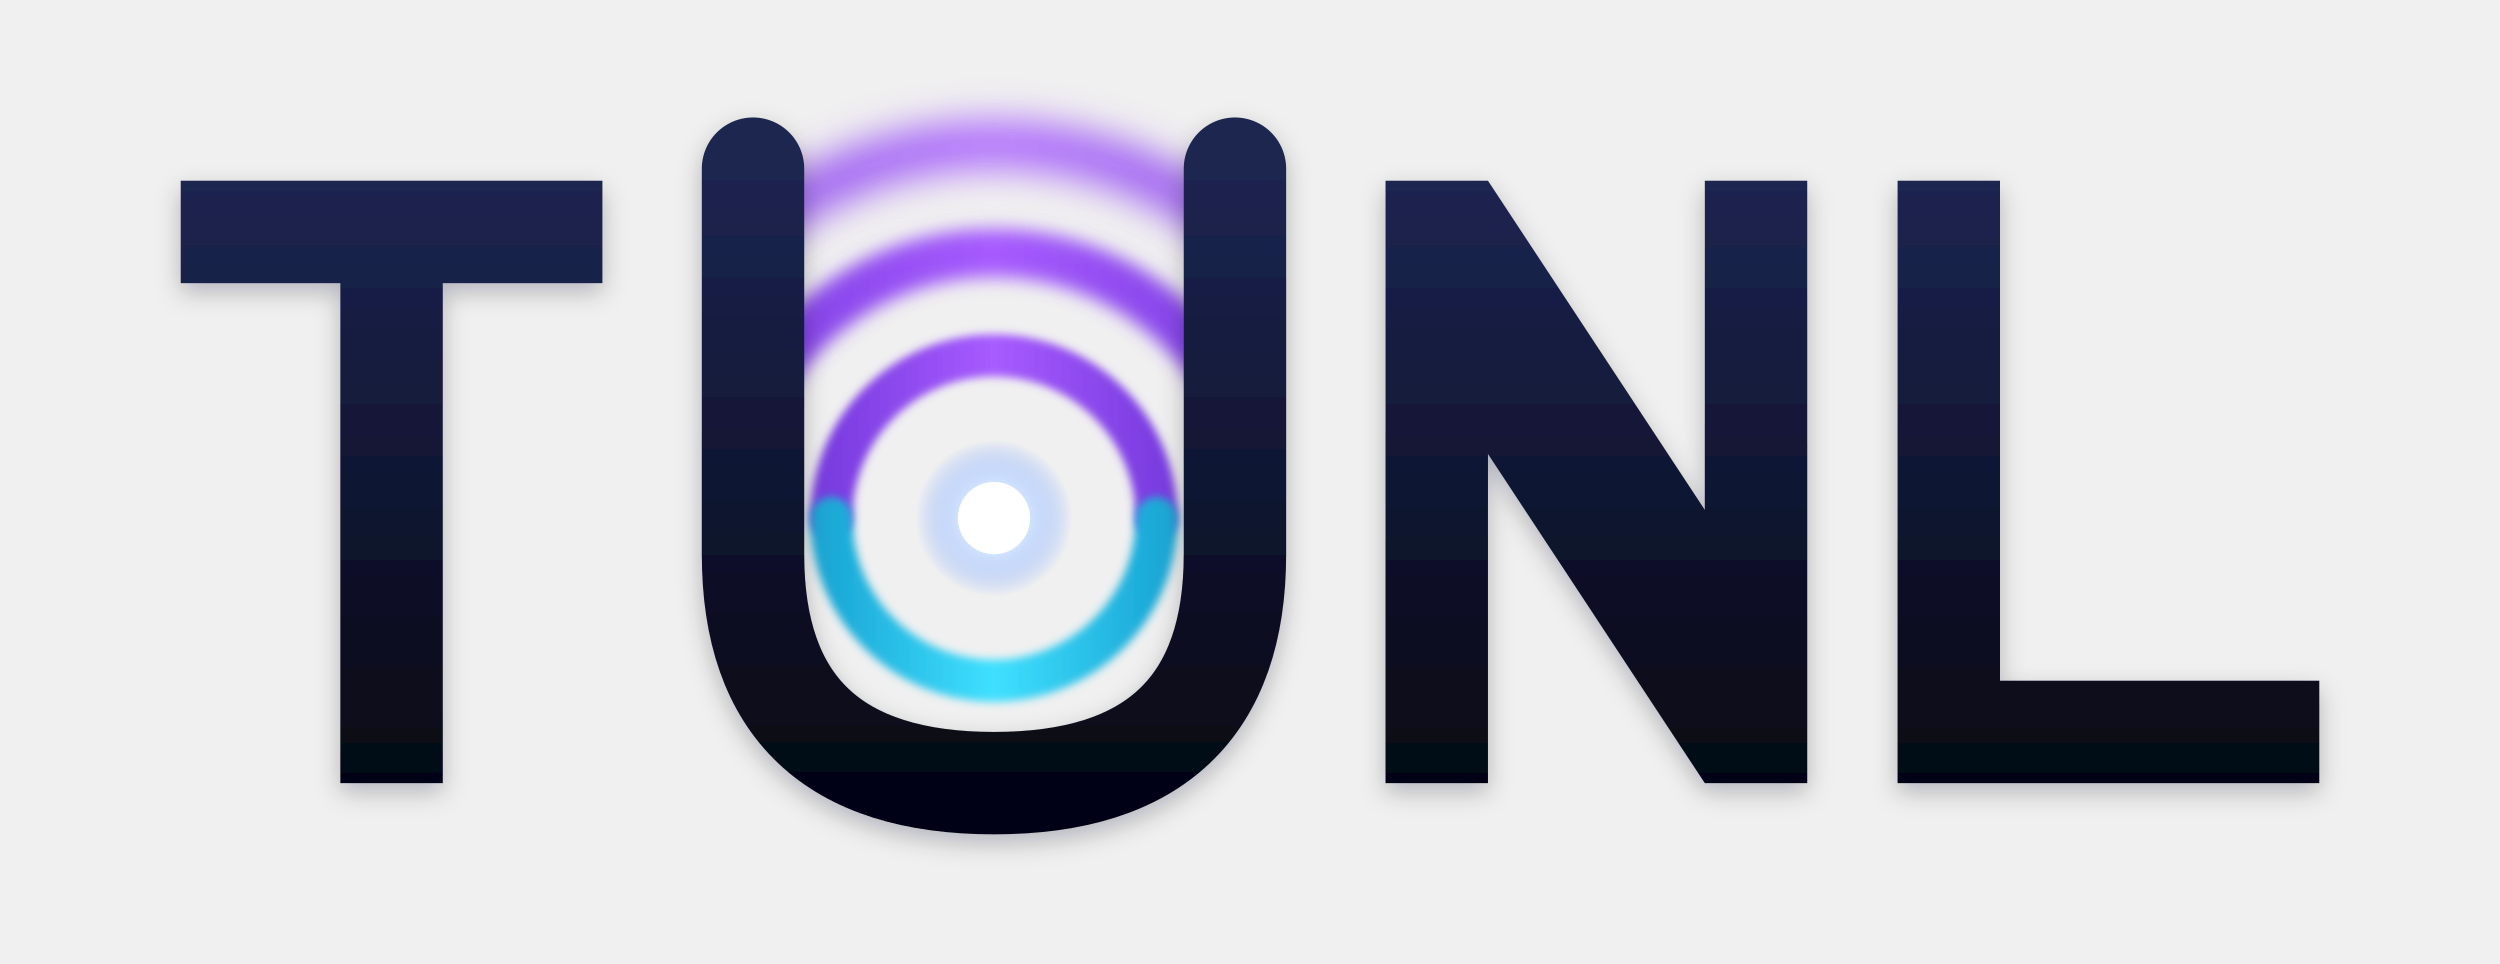
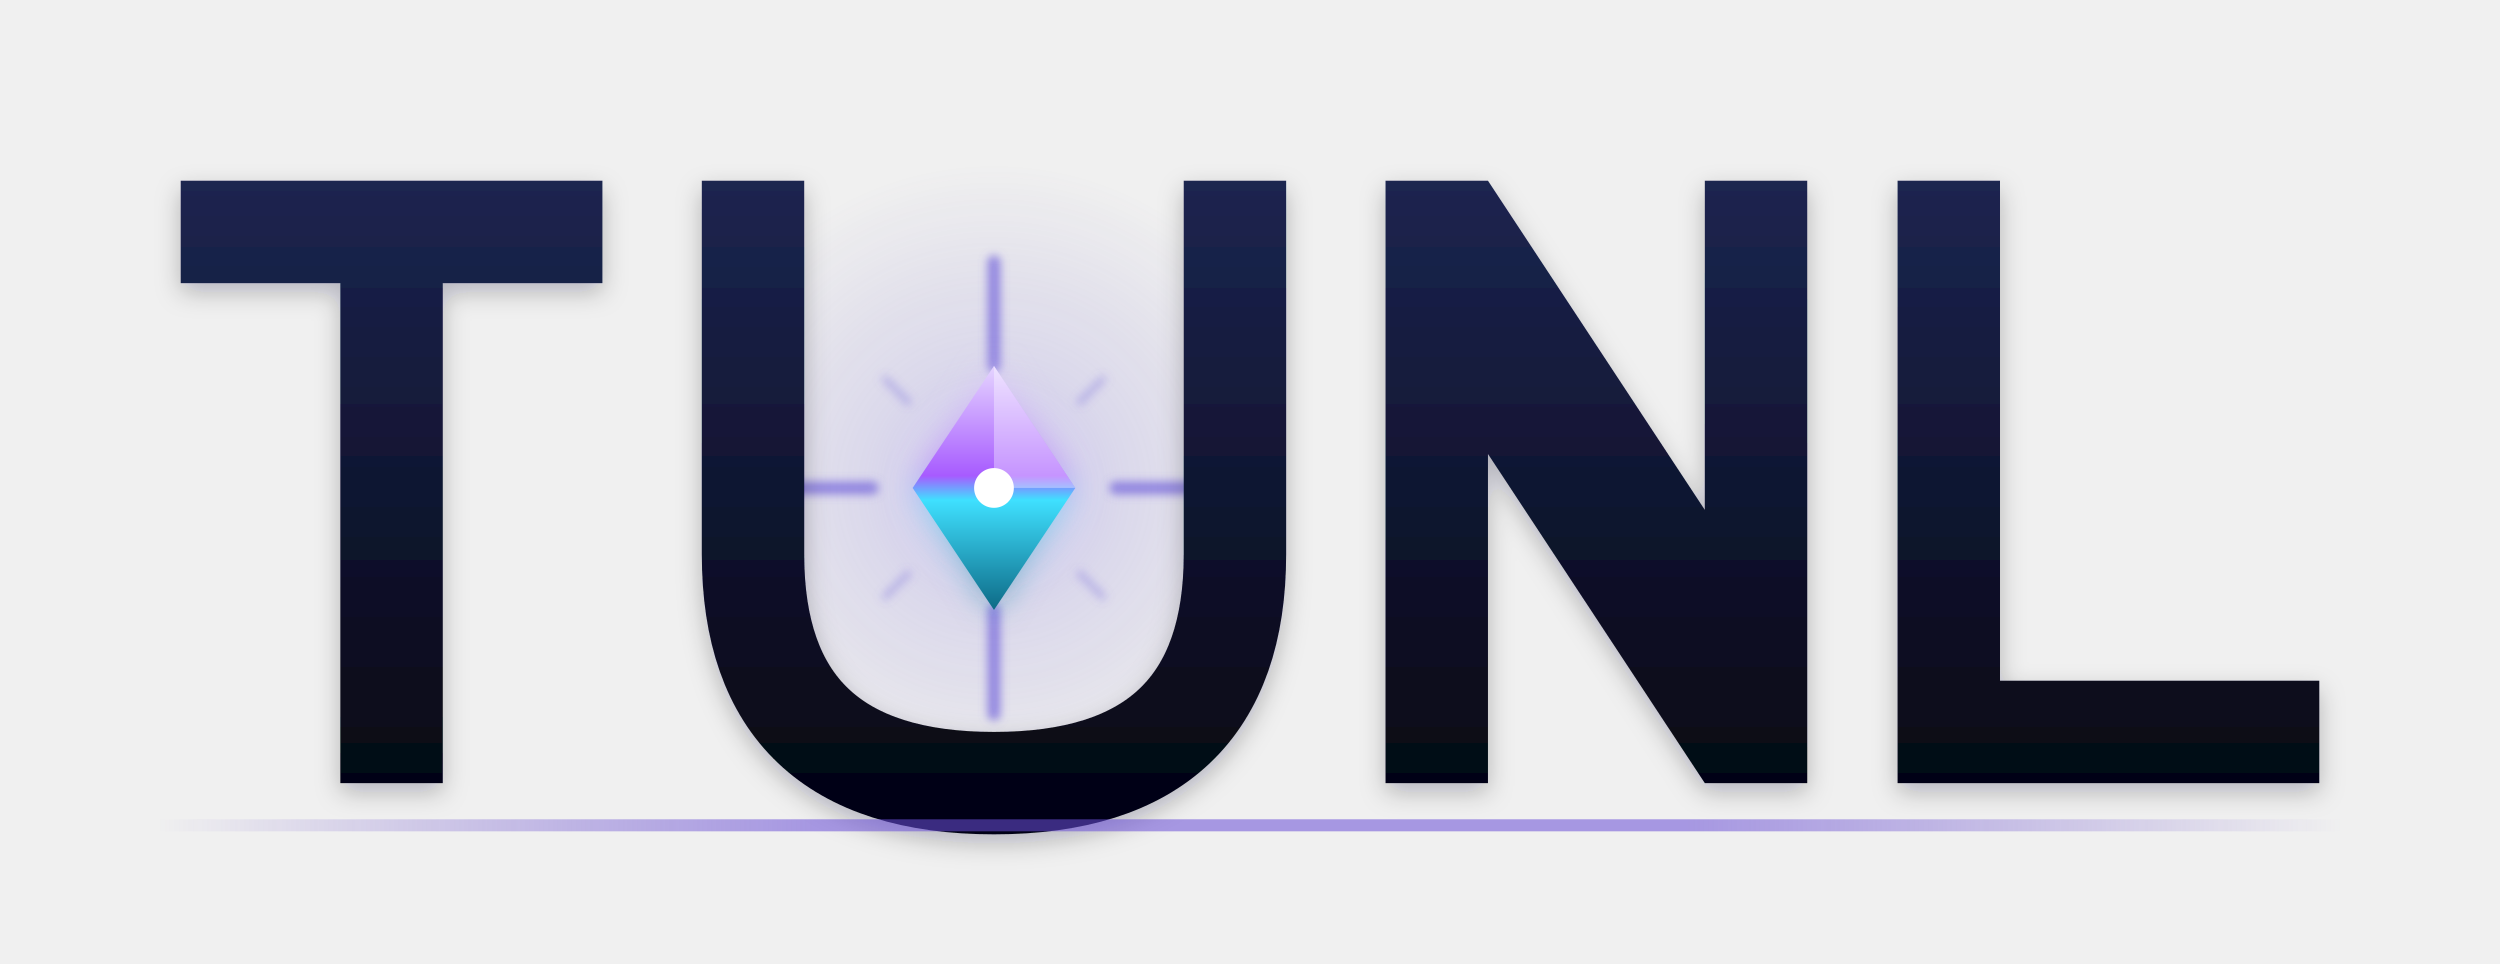
<svg xmlns="http://www.w3.org/2000/svg" width="830" height="320" viewBox="0 0 830 320">
  <defs>
    <linearGradient id="purpleGrd" x1="0" y1="0" x2="1" y2="0">
      <stop offset="0%" stop-color="#7a3ce0" />
      <stop offset="50%" stop-color="#a75bff" />
      <stop offset="100%" stop-color="#7a3ce0" />
    </linearGradient>
    <linearGradient id="cyanGrd" x1="0" y1="0" x2="1" y2="0">
      <stop offset="0%" stop-color="#1aa8d6" />
      <stop offset="50%" stop-color="#3fe0ff" />
      <stop offset="100%" stop-color="#1aa8d6" />
    </linearGradient>
-     <radialGradient id="coreGrd" cx="50%" cy="50%" r="50%">
-       <stop offset="0%" stop-color="#ffffff" />
-       <stop offset="40%" stop-color="#d7e8ff" />
-       <stop offset="100%" stop-color="#6f9cff" stop-opacity="0" />
-     </radialGradient>
    <linearGradient id="letterGrd" x1="0" y1="0" x2="0" y2="1">
      <stop offset="0%" stop-color="#1c2550" />
      <stop offset="100%" stop-color="#050614" />
    </linearGradient>
-     <filter id="ub0" x="-60%" y="-60%" width="220%" height="220%">
-       <feGaussianBlur stdDeviation="6" />
+     <radialGradient id="gemAura" cx="50%" cy="50%" r="50%">
+       <stop offset="0%" stop-color="#8a6bff" stop-opacity="0.30" />
+       <stop offset="40%" stop-color="#5a4ad0" stop-opacity="0.14" />
+       <stop offset="100%" stop-color="#4030a0" stop-opacity="0" />
+     </radialGradient>
+     <linearGradient id="gemGrd" x1="0" y1="0" x2="0" y2="1">
+       <stop offset="0%" stop-color="#e5d4ff" />
+       <stop offset="45%" stop-color="#a75bff" />
+       <stop offset="55%" stop-color="#3fe0ff" />
+       <stop offset="100%" stop-color="#0d6a86" />
+     </linearGradient>
+     <linearGradient id="ulGrd" x1="0" y1="0" x2="1" y2="0">
+       <stop offset="0%" stop-color="#5030c0" stop-opacity="0" />
+       <stop offset="30%" stop-color="#6a4fd6" stop-opacity="0.55" />
+       <stop offset="70%" stop-color="#6a4fd6" stop-opacity="0.55" />
+       <stop offset="100%" stop-color="#5030c0" stop-opacity="0" />
+     </linearGradient>
+     <filter id="gemGlow" x="-150%" y="-150%" width="400%" height="400%">
+       <feGaussianBlur stdDeviation="5" />
    </filter>
-     <filter id="ub1" x="-60%" y="-60%" width="220%" height="220%">
-       <feGaussianBlur stdDeviation="3" />
-     </filter>
-     <filter id="ub2" x="-60%" y="-60%" width="220%" height="220%">
-       <feGaussianBlur stdDeviation="1.5" />
+     <filter id="sparkGlow" x="-150%" y="-150%" width="400%" height="400%">
+       <feGaussianBlur stdDeviation="1.4" />
    </filter>
    <filter id="letterGlow" x="-60%" y="-60%" width="220%" height="220%">
      <feDropShadow dx="0" dy="3" stdDeviation="4" flood-color="#0a0f2a" flood-opacity="0.25" />
    </filter>
    <clipPath id="uclip">
      <path d="M 190 -4 L 190 124 Q 190 200 270 200 Q 350 200 350 124 L 350 -4 L 350 -44 L 190 -44 Z" />
    </clipPath>
  </defs>
  <g transform="translate(60,60)">
    <g filter="url(#letterGlow)">
      <path d="M0,0 H140 V34 H87 V200 H53 V34 H0 Z" fill="url(#letterGrd)" />
      <path d="M400,0 L434,0 L540,160.9 L540,200 L506,200 L400,39.1 Z M400,0 L434,0 L434,200 L400,200 Z M506,0 L540,0 L540,200 L506,200 Z" fill="url(#letterGrd)" />
      <path d="M570,0 H604 V166 H710 V200 H570 Z" fill="url(#letterGrd)" />
    </g>
    <g clip-path="url(#uclip)">
-       <path d="M 146 112 A 124 124 0 0 1 394 112" fill="none" stroke="url(#purpleGrd)" stroke-width="16" stroke-linecap="round" opacity="0.85" filter="url(#ub0)" />
-       <path d="M 394 112 A 124 124 0 0 1 146 112" fill="none" stroke="url(#cyanGrd)" stroke-width="16" stroke-linecap="round" opacity="0.85" filter="url(#ub0)" />
-       <path d="M 182 112 A 88 88 0 0 1 358 112" fill="none" stroke="url(#purpleGrd)" stroke-width="16" stroke-linecap="round" opacity="1" filter="url(#ub1)" />
-       <path d="M 358 112 A 88 88 0 0 1 182 112" fill="none" stroke="url(#cyanGrd)" stroke-width="16" stroke-linecap="round" opacity="1" filter="url(#ub1)" />
-       <path d="M 216 112 A 54 54 0 0 1 324 112" fill="none" stroke="url(#purpleGrd)" stroke-width="14" stroke-linecap="round" opacity="1" filter="url(#ub2)" />
-       <path d="M 324 112 A 54 54 0 0 1 216 112" fill="none" stroke="url(#cyanGrd)" stroke-width="14" stroke-linecap="round" opacity="1" filter="url(#ub2)" />
-       <circle cx="270" cy="112" r="26" fill="url(#coreGrd)" />
-       <circle cx="270" cy="112" r="12" fill="#ffffff" />
+       <circle cx="270" cy="102" r="108" fill="url(#gemAura)" />
+       <g transform="translate(270,102)" filter="url(#sparkGlow)">
+         <path d="M 0,-40.5 L 0,-75 M 40.5,0 L 75,0 M 0,40.5 L 0,75 M -40.5,0 L -75,0" fill="none" stroke="#7a6cdc" stroke-width="4.4" stroke-linecap="round" opacity="0.75" />
+         <path d="M 28.6,-28.6 L 36,-36 M 28.6,28.6 L 36,36 M -28.6,28.6 L -36,36 M -28.6,-28.6 L -36,-36" fill="none" stroke="#7a6cdc" stroke-width="2.6" stroke-linecap="round" opacity="0.35" />
+       </g>
+       <g transform="translate(270,102)">
+         <path d="M 0,-40.5 L 27,0 L 0,40.5 L -27,0 Z" fill="url(#gemGrd)" opacity="0.5" filter="url(#gemGlow)" />
+         <path d="M 0,-40.5 L 27,0 L 0,40.5 L -27,0 Z" fill="url(#gemGrd)" />
+         <path d="M 0,-40.5 L 27,0 L 0,0 Z" fill="#ffffff" opacity="0.35" />
+         <circle cx="0" cy="0" r="6.6" fill="#ffffff" />
+       </g>
    </g>
-     <path d="M 190 -4 L 190 124 Q 190 200 270 200 Q 350 200 350 124 L 350 -4" fill="none" stroke="url(#letterGrd)" stroke-width="34" stroke-linecap="round" stroke-linejoin="round" filter="url(#letterGlow)" />
+     <path d="M 190 0 L 190 124 Q 190 200 270 200 Q 350 200 350 124 L 350 0" fill="none" stroke="url(#letterGrd)" stroke-width="34" stroke-linecap="butt" stroke-linejoin="round" filter="url(#letterGlow)" />
+     <rect x="-10" y="212" width="730" height="4" fill="url(#ulGrd)" />
  </g>
</svg>
